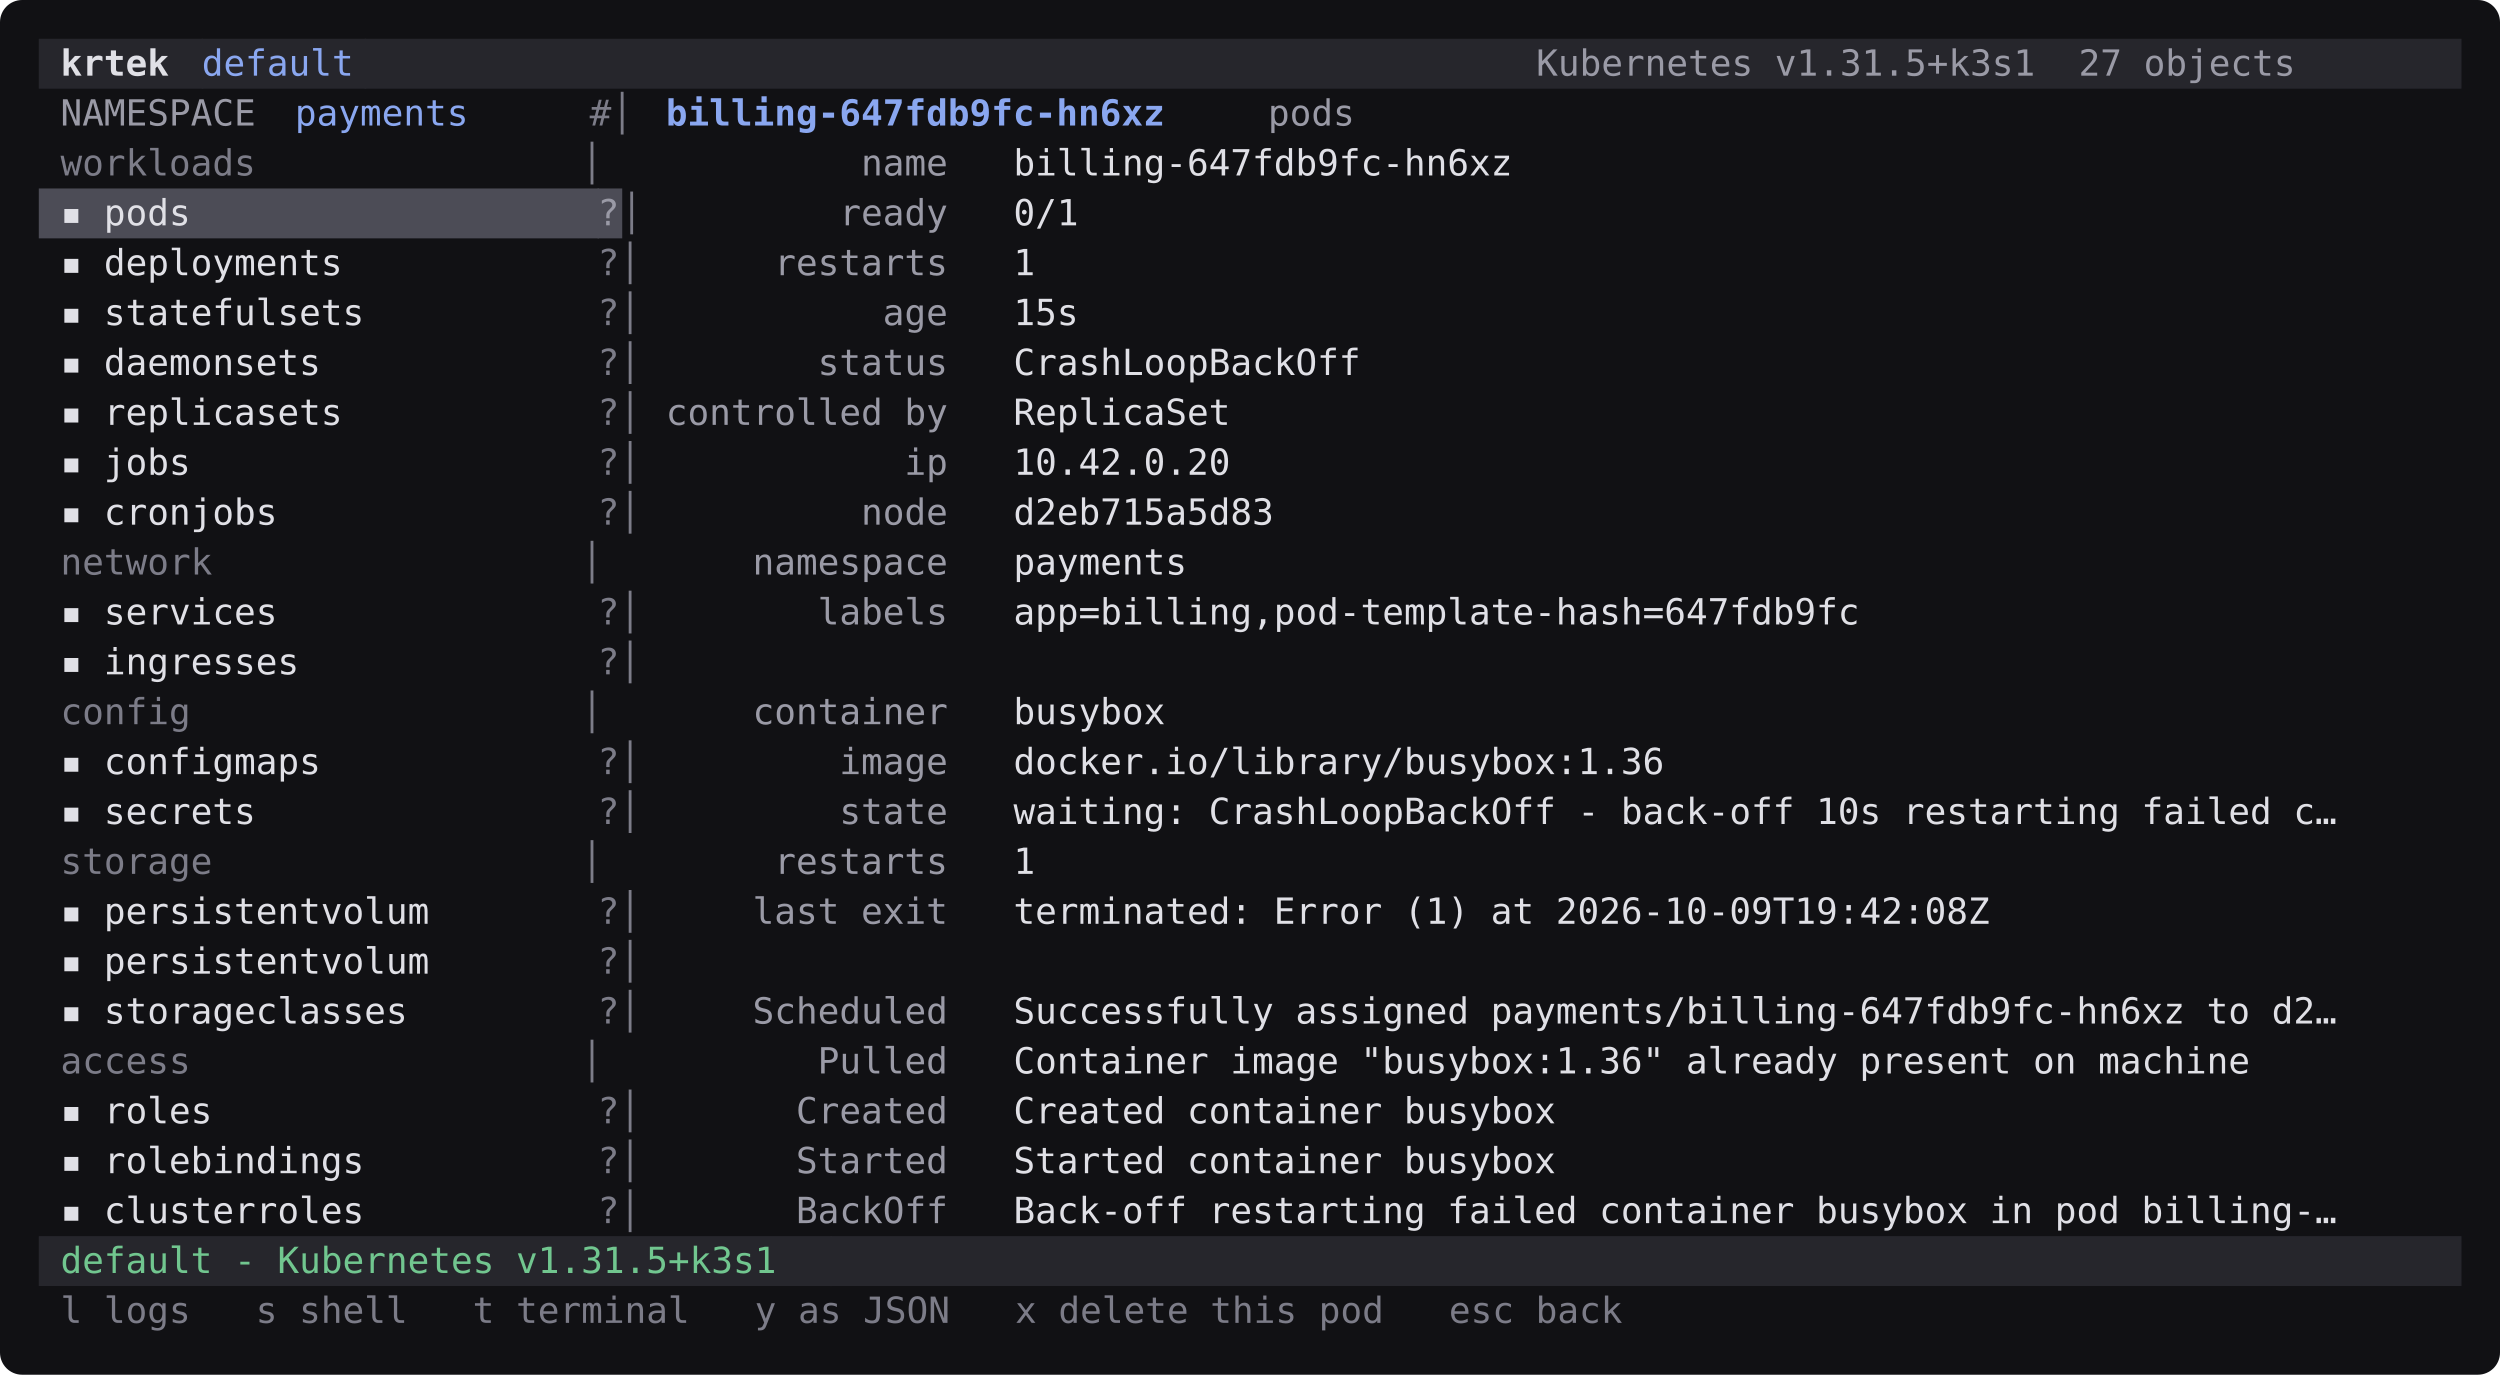
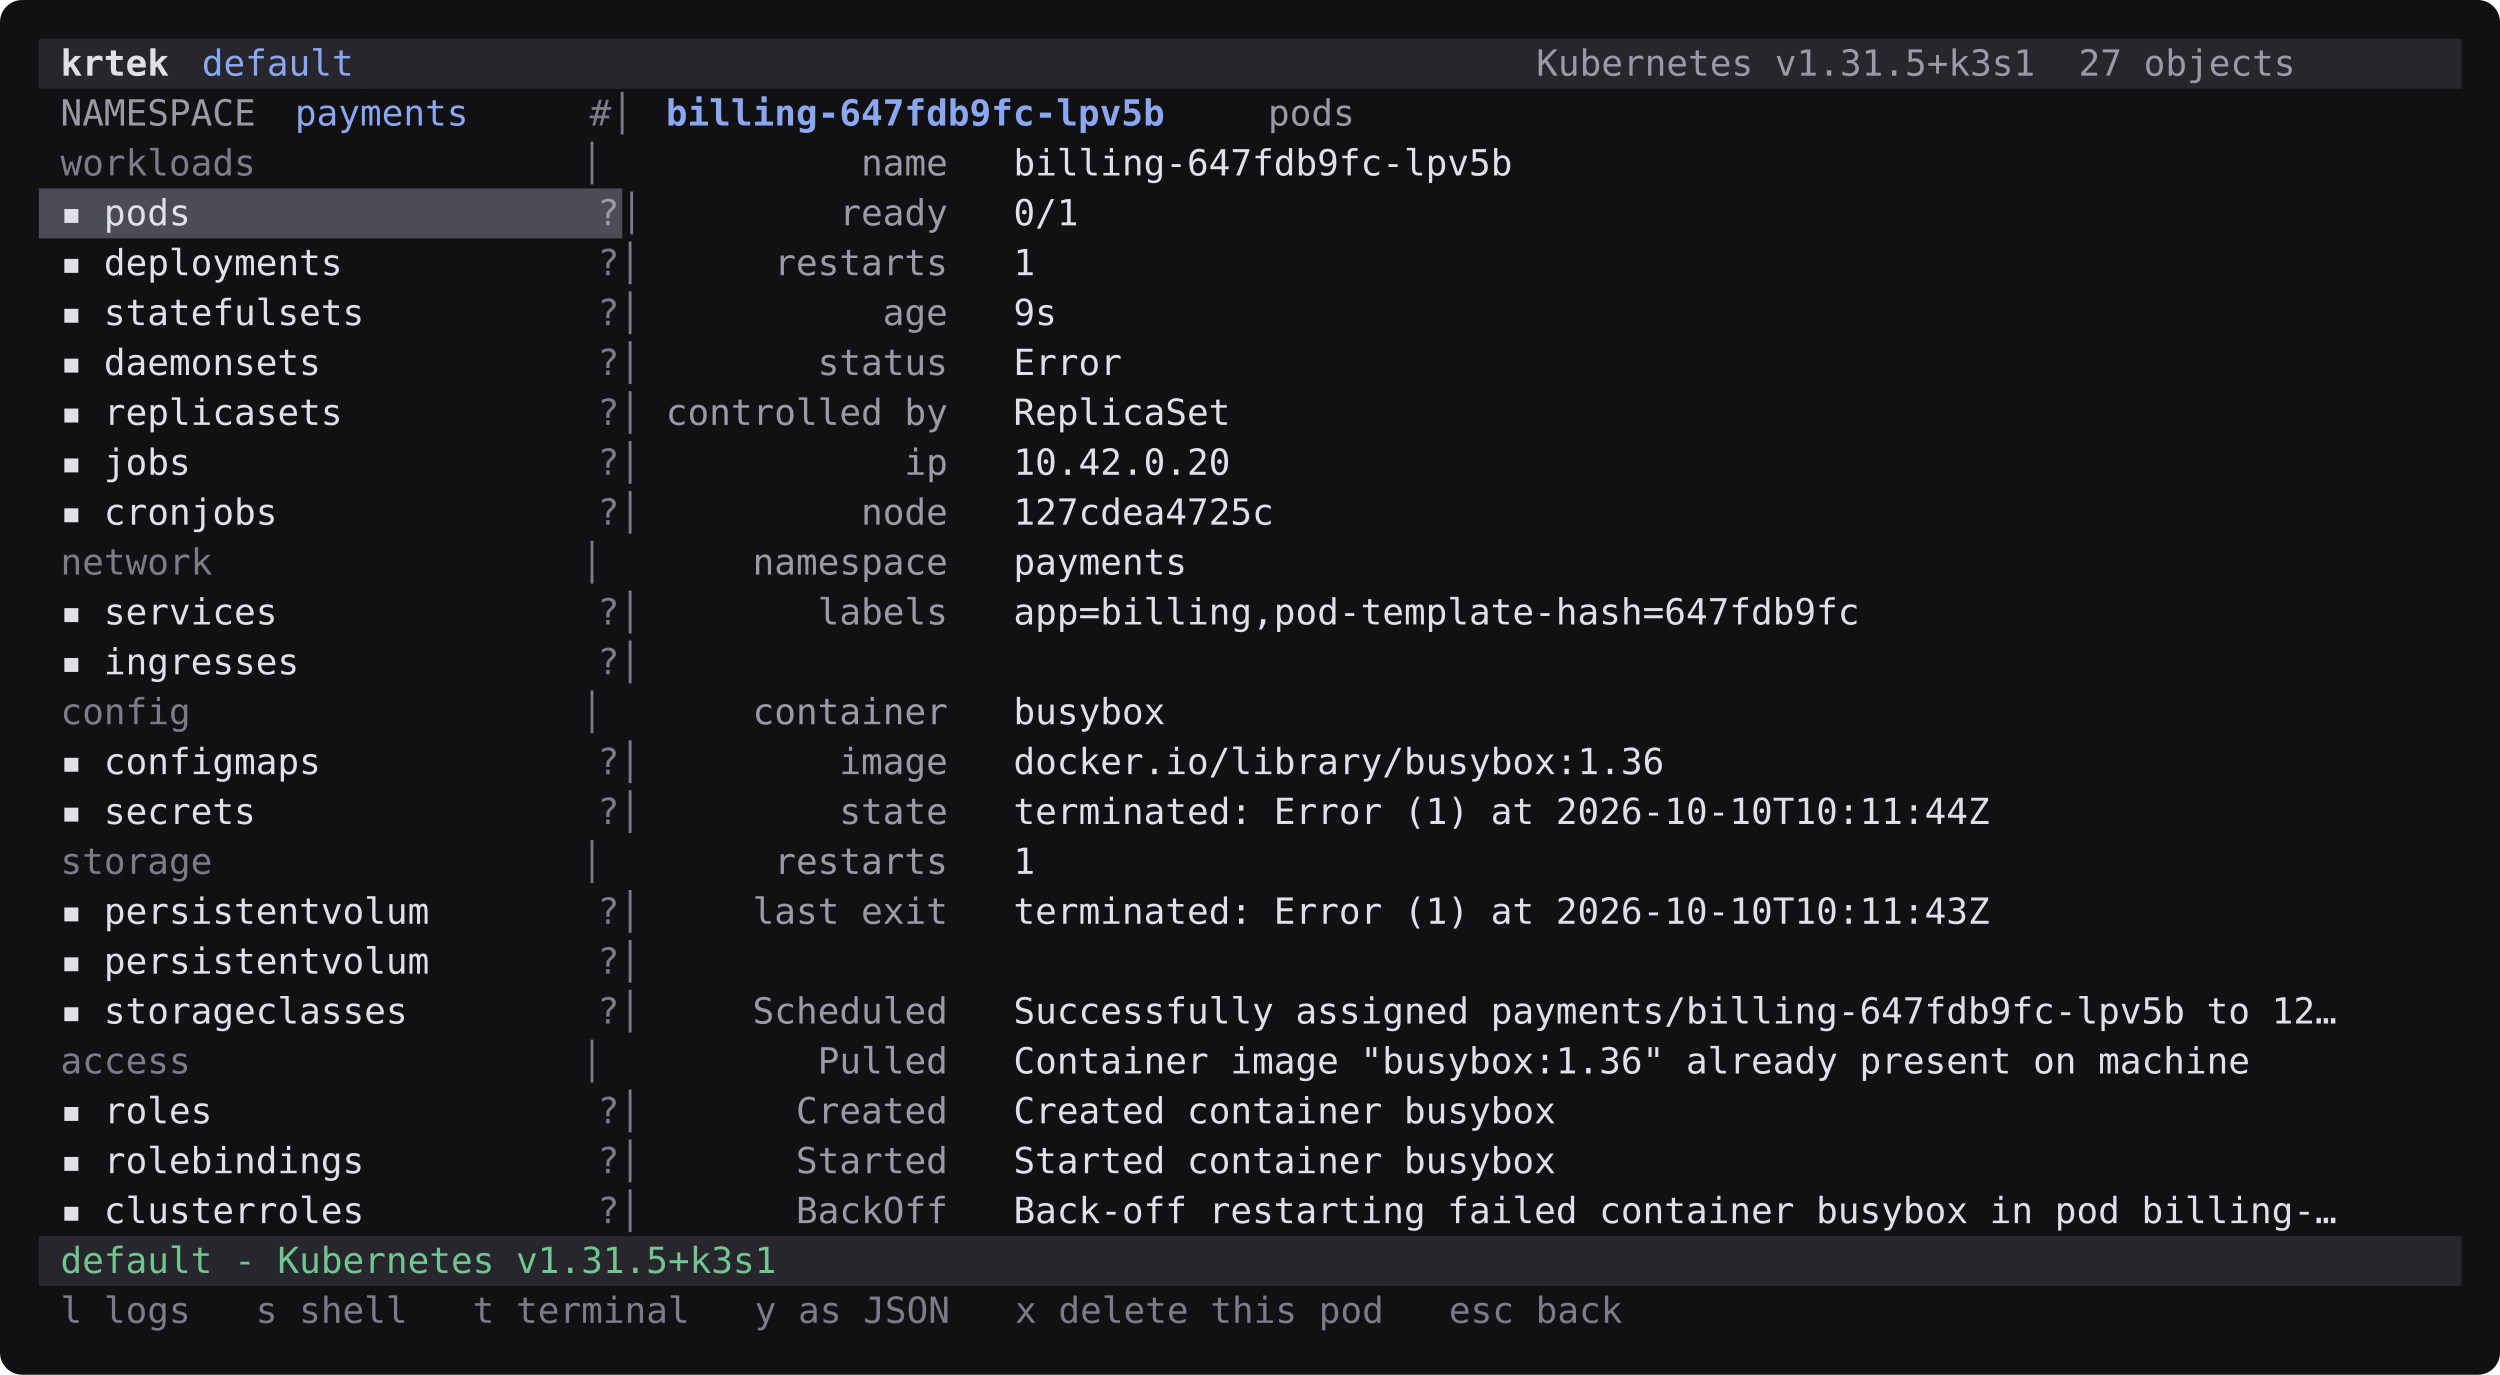
<svg xmlns="http://www.w3.org/2000/svg" width="902" height="496" viewBox="0 0 902 496" font-family="ui-monospace, SFMono-Regular, Menlo, Consolas, monospace" font-size="13.0">
  <rect width="100%" height="100%" rx="8" fill="#111114" />
  <rect x="14.0" y="14.0" width="59.3" height="18.0" fill="#26262c" />
  <rect x="72.8" y="14.0" width="59.3" height="18.0" fill="#26262c" />
  <rect x="131.6" y="14.0" width="756.5" height="18.0" fill="#26262c" />
  <rect x="14.0" y="68.0" width="202.1" height="18.0" fill="#4c4c56" />
  <rect x="215.6" y="68.0" width="8.9" height="18.0" fill="#4c4c56" />
  <rect x="14.0" y="446.0" width="286.1" height="18.0" fill="#26262c" />
  <rect x="299.6" y="446.0" width="588.5" height="18.0" fill="#26262c" />
  <text x="14.0" y="27.3" fill="#e0e0e6" font-weight="600" xml:space="preserve" textLength="58.8" lengthAdjust="spacing"> krtek </text>
  <text x="72.8" y="27.3" fill="#8aa7f0" xml:space="preserve" textLength="58.8" lengthAdjust="spacing">default</text>
  <text x="131.6" y="27.3" fill="#9a9aa6" xml:space="preserve" textLength="756.0" lengthAdjust="spacing">                                                      Kubernetes v1.31.5+k3s1  27 objects </text>
  <text x="14.0" y="45.3" fill="#9a9aa6" xml:space="preserve" textLength="92.4" lengthAdjust="spacing"> NAMESPACE </text>
  <text x="106.4" y="45.3" fill="#8aa7f0" xml:space="preserve" textLength="67.2" lengthAdjust="spacing">payments</text>
  <text x="173.6" y="45.3" fill="#7c7c88" xml:space="preserve" textLength="58.8" lengthAdjust="spacing">     #│</text>
-   <text x="232.4" y="45.3" fill="#8aa7f0" font-weight="600" xml:space="preserve" textLength="201.6" lengthAdjust="spacing"> billing-647fdb9fc-hn6xz</text>
+   <text x="232.4" y="45.3" fill="#8aa7f0" font-weight="600" xml:space="preserve" textLength="201.6" lengthAdjust="spacing"> billing-647fdb9fc-lpv5b</text>
  <text x="434.0" y="45.3" fill="#9a9aa6" xml:space="preserve" textLength="453.6" lengthAdjust="spacing">   pods                                               </text>
  <text x="14.0" y="63.3" fill="#7c7c88" xml:space="preserve" textLength="218.4" lengthAdjust="spacing"> workloads               │</text>
  <text x="232.4" y="63.3" fill="#9a9aa6" xml:space="preserve" textLength="117.6" lengthAdjust="spacing">          name</text>
-   <text x="350.0" y="63.3" fill="#e0e0e6" xml:space="preserve" textLength="210.0" lengthAdjust="spacing">  billing-647fdb9fc-hn6xz</text>
+   <text x="350.0" y="63.3" fill="#e0e0e6" xml:space="preserve" textLength="210.0" lengthAdjust="spacing">  billing-647fdb9fc-lpv5b</text>
  <text x="14.0" y="81.3" fill="#e0e0e6" xml:space="preserve" textLength="201.6" lengthAdjust="spacing"> ▪ pods                 </text>
  <text x="215.6" y="81.3" fill="#9a9aa6" xml:space="preserve" textLength="8.4" lengthAdjust="spacing">?</text>
  <text x="224.0" y="81.3" fill="#7c7c88" xml:space="preserve" textLength="8.4" lengthAdjust="spacing">│</text>
  <text x="232.4" y="81.3" fill="#9a9aa6" xml:space="preserve" textLength="117.6" lengthAdjust="spacing">         ready</text>
  <text x="350.0" y="81.3" fill="#e0e0e6" xml:space="preserve" textLength="537.6" lengthAdjust="spacing">  0/1                                                           </text>
  <text x="14.0" y="99.3" fill="#e0e0e6" xml:space="preserve" textLength="201.6" lengthAdjust="spacing"> ▪ deployments          </text>
  <text x="215.6" y="99.3" fill="#7c7c88" xml:space="preserve" textLength="16.8" lengthAdjust="spacing">?│</text>
  <text x="232.4" y="99.3" fill="#9a9aa6" xml:space="preserve" textLength="117.6" lengthAdjust="spacing">      restarts</text>
  <text x="350.0" y="99.3" fill="#e0e0e6" xml:space="preserve" textLength="537.6" lengthAdjust="spacing">  1                                                             </text>
  <text x="14.0" y="117.3" fill="#e0e0e6" xml:space="preserve" textLength="201.6" lengthAdjust="spacing"> ▪ statefulsets         </text>
  <text x="215.6" y="117.3" fill="#7c7c88" xml:space="preserve" textLength="16.8" lengthAdjust="spacing">?│</text>
  <text x="232.4" y="117.3" fill="#9a9aa6" xml:space="preserve" textLength="117.6" lengthAdjust="spacing">           age</text>
-   <text x="350.0" y="117.3" fill="#e0e0e6" xml:space="preserve" textLength="537.6" lengthAdjust="spacing">  15s                                                           </text>
+   <text x="350.0" y="117.3" fill="#e0e0e6" xml:space="preserve" textLength="537.6" lengthAdjust="spacing">  9s                                                            </text>
  <text x="14.0" y="135.3" fill="#e0e0e6" xml:space="preserve" textLength="201.6" lengthAdjust="spacing"> ▪ daemonsets           </text>
  <text x="215.6" y="135.3" fill="#7c7c88" xml:space="preserve" textLength="16.8" lengthAdjust="spacing">?│</text>
  <text x="232.4" y="135.3" fill="#9a9aa6" xml:space="preserve" textLength="117.6" lengthAdjust="spacing">        status</text>
-   <text x="350.0" y="135.3" fill="#e0e0e6" xml:space="preserve" textLength="537.6" lengthAdjust="spacing">  CrashLoopBackOff                                              </text>
+   <text x="350.0" y="135.3" fill="#e0e0e6" xml:space="preserve" textLength="537.6" lengthAdjust="spacing">  Error                                                         </text>
  <text x="14.0" y="153.3" fill="#e0e0e6" xml:space="preserve" textLength="201.6" lengthAdjust="spacing"> ▪ replicasets          </text>
  <text x="215.6" y="153.3" fill="#7c7c88" xml:space="preserve" textLength="16.8" lengthAdjust="spacing">?│</text>
  <text x="232.4" y="153.3" fill="#9a9aa6" xml:space="preserve" textLength="117.6" lengthAdjust="spacing"> controlled by</text>
  <text x="350.0" y="153.3" fill="#e0e0e6" xml:space="preserve" textLength="537.6" lengthAdjust="spacing">  ReplicaSet                                                    </text>
  <text x="14.0" y="171.3" fill="#e0e0e6" xml:space="preserve" textLength="201.6" lengthAdjust="spacing"> ▪ jobs                 </text>
  <text x="215.6" y="171.3" fill="#7c7c88" xml:space="preserve" textLength="16.8" lengthAdjust="spacing">?│</text>
  <text x="232.4" y="171.3" fill="#9a9aa6" xml:space="preserve" textLength="117.6" lengthAdjust="spacing">            ip</text>
  <text x="350.0" y="171.3" fill="#e0e0e6" xml:space="preserve" textLength="537.6" lengthAdjust="spacing">  10.42.0.20                                                    </text>
  <text x="14.0" y="189.3" fill="#e0e0e6" xml:space="preserve" textLength="201.6" lengthAdjust="spacing"> ▪ cronjobs             </text>
  <text x="215.6" y="189.3" fill="#7c7c88" xml:space="preserve" textLength="16.8" lengthAdjust="spacing">?│</text>
  <text x="232.4" y="189.3" fill="#9a9aa6" xml:space="preserve" textLength="117.6" lengthAdjust="spacing">          node</text>
-   <text x="350.0" y="189.3" fill="#e0e0e6" xml:space="preserve" textLength="537.6" lengthAdjust="spacing">  d2eb715a5d83                                                  </text>
+   <text x="350.0" y="189.3" fill="#e0e0e6" xml:space="preserve" textLength="537.6" lengthAdjust="spacing">  127cdea4725c                                                  </text>
  <text x="14.0" y="207.3" fill="#7c7c88" xml:space="preserve" textLength="218.4" lengthAdjust="spacing"> network                 │</text>
  <text x="232.4" y="207.3" fill="#9a9aa6" xml:space="preserve" textLength="117.6" lengthAdjust="spacing">     namespace</text>
  <text x="350.0" y="207.3" fill="#e0e0e6" xml:space="preserve" textLength="537.6" lengthAdjust="spacing">  payments                                                      </text>
  <text x="14.0" y="225.3" fill="#e0e0e6" xml:space="preserve" textLength="201.6" lengthAdjust="spacing"> ▪ services             </text>
  <text x="215.6" y="225.3" fill="#7c7c88" xml:space="preserve" textLength="16.8" lengthAdjust="spacing">?│</text>
  <text x="232.4" y="225.3" fill="#9a9aa6" xml:space="preserve" textLength="117.6" lengthAdjust="spacing">        labels</text>
  <text x="350.0" y="225.3" fill="#e0e0e6" xml:space="preserve" textLength="537.6" lengthAdjust="spacing">  app=billing,pod-template-hash=647fdb9fc                       </text>
  <text x="14.0" y="243.3" fill="#e0e0e6" xml:space="preserve" textLength="201.6" lengthAdjust="spacing"> ▪ ingresses            </text>
  <text x="215.6" y="243.3" fill="#7c7c88" xml:space="preserve" textLength="16.8" lengthAdjust="spacing">?│</text>
  <text x="14.0" y="261.3" fill="#7c7c88" xml:space="preserve" textLength="218.4" lengthAdjust="spacing"> config                  │</text>
  <text x="232.4" y="261.3" fill="#9a9aa6" xml:space="preserve" textLength="117.6" lengthAdjust="spacing">     container</text>
  <text x="350.0" y="261.3" fill="#e0e0e6" xml:space="preserve" textLength="537.6" lengthAdjust="spacing">  busybox                                                       </text>
  <text x="14.0" y="279.3" fill="#e0e0e6" xml:space="preserve" textLength="201.6" lengthAdjust="spacing"> ▪ configmaps           </text>
  <text x="215.6" y="279.3" fill="#7c7c88" xml:space="preserve" textLength="16.8" lengthAdjust="spacing">?│</text>
  <text x="232.4" y="279.3" fill="#9a9aa6" xml:space="preserve" textLength="117.6" lengthAdjust="spacing">         image</text>
  <text x="350.0" y="279.3" fill="#e0e0e6" xml:space="preserve" textLength="537.6" lengthAdjust="spacing">  docker.io/library/busybox:1.36                                </text>
  <text x="14.0" y="297.3" fill="#e0e0e6" xml:space="preserve" textLength="201.6" lengthAdjust="spacing"> ▪ secrets              </text>
  <text x="215.6" y="297.3" fill="#7c7c88" xml:space="preserve" textLength="16.8" lengthAdjust="spacing">?│</text>
  <text x="232.4" y="297.3" fill="#9a9aa6" xml:space="preserve" textLength="117.6" lengthAdjust="spacing">         state</text>
-   <text x="350.0" y="297.3" fill="#e0e0e6" xml:space="preserve" textLength="537.6" lengthAdjust="spacing">  waiting: CrashLoopBackOff - back-off 10s restarting failed c… </text>
+   <text x="350.0" y="297.3" fill="#e0e0e6" xml:space="preserve" textLength="537.6" lengthAdjust="spacing">  terminated: Error (1) at 2026-10-10T10:11:44Z                 </text>
  <text x="14.0" y="315.3" fill="#7c7c88" xml:space="preserve" textLength="218.4" lengthAdjust="spacing"> storage                 │</text>
  <text x="232.4" y="315.3" fill="#9a9aa6" xml:space="preserve" textLength="117.6" lengthAdjust="spacing">      restarts</text>
  <text x="350.0" y="315.3" fill="#e0e0e6" xml:space="preserve" textLength="537.6" lengthAdjust="spacing">  1                                                             </text>
  <text x="14.0" y="333.3" fill="#e0e0e6" xml:space="preserve" textLength="201.6" lengthAdjust="spacing"> ▪ persistentvolum      </text>
  <text x="215.6" y="333.3" fill="#7c7c88" xml:space="preserve" textLength="16.8" lengthAdjust="spacing">?│</text>
  <text x="232.4" y="333.3" fill="#9a9aa6" xml:space="preserve" textLength="117.6" lengthAdjust="spacing">     last exit</text>
-   <text x="350.0" y="333.3" fill="#e0e0e6" xml:space="preserve" textLength="537.6" lengthAdjust="spacing">  terminated: Error (1) at 2026-10-09T19:42:08Z                 </text>
+   <text x="350.0" y="333.3" fill="#e0e0e6" xml:space="preserve" textLength="537.6" lengthAdjust="spacing">  terminated: Error (1) at 2026-10-10T10:11:43Z                 </text>
  <text x="14.0" y="351.3" fill="#e0e0e6" xml:space="preserve" textLength="201.6" lengthAdjust="spacing"> ▪ persistentvolum      </text>
  <text x="215.6" y="351.3" fill="#7c7c88" xml:space="preserve" textLength="16.8" lengthAdjust="spacing">?│</text>
  <text x="14.0" y="369.3" fill="#e0e0e6" xml:space="preserve" textLength="201.6" lengthAdjust="spacing"> ▪ storageclasses       </text>
  <text x="215.6" y="369.3" fill="#7c7c88" xml:space="preserve" textLength="16.8" lengthAdjust="spacing">?│</text>
  <text x="232.4" y="369.3" fill="#9a9aa6" xml:space="preserve" textLength="117.6" lengthAdjust="spacing">     Scheduled</text>
-   <text x="350.0" y="369.3" fill="#e0e0e6" xml:space="preserve" textLength="537.6" lengthAdjust="spacing">  Successfully assigned payments/billing-647fdb9fc-hn6xz to d2… </text>
+   <text x="350.0" y="369.3" fill="#e0e0e6" xml:space="preserve" textLength="537.6" lengthAdjust="spacing">  Successfully assigned payments/billing-647fdb9fc-lpv5b to 12… </text>
  <text x="14.0" y="387.3" fill="#7c7c88" xml:space="preserve" textLength="218.4" lengthAdjust="spacing"> access                  │</text>
  <text x="232.4" y="387.3" fill="#9a9aa6" xml:space="preserve" textLength="117.6" lengthAdjust="spacing">        Pulled</text>
  <text x="350.0" y="387.3" fill="#e0e0e6" xml:space="preserve" textLength="537.6" lengthAdjust="spacing">  Container image "busybox:1.36" already present on machine     </text>
  <text x="14.0" y="405.3" fill="#e0e0e6" xml:space="preserve" textLength="201.6" lengthAdjust="spacing"> ▪ roles                </text>
  <text x="215.6" y="405.3" fill="#7c7c88" xml:space="preserve" textLength="16.8" lengthAdjust="spacing">?│</text>
  <text x="232.4" y="405.3" fill="#9a9aa6" xml:space="preserve" textLength="117.6" lengthAdjust="spacing">       Created</text>
  <text x="350.0" y="405.3" fill="#e0e0e6" xml:space="preserve" textLength="537.6" lengthAdjust="spacing">  Created container busybox                                     </text>
  <text x="14.0" y="423.3" fill="#e0e0e6" xml:space="preserve" textLength="201.6" lengthAdjust="spacing"> ▪ rolebindings         </text>
  <text x="215.6" y="423.3" fill="#7c7c88" xml:space="preserve" textLength="16.8" lengthAdjust="spacing">?│</text>
  <text x="232.4" y="423.3" fill="#9a9aa6" xml:space="preserve" textLength="117.6" lengthAdjust="spacing">       Started</text>
  <text x="350.0" y="423.3" fill="#e0e0e6" xml:space="preserve" textLength="537.6" lengthAdjust="spacing">  Started container busybox                                     </text>
  <text x="14.0" y="441.3" fill="#e0e0e6" xml:space="preserve" textLength="201.6" lengthAdjust="spacing"> ▪ clusterroles         </text>
  <text x="215.6" y="441.3" fill="#7c7c88" xml:space="preserve" textLength="16.8" lengthAdjust="spacing">?│</text>
  <text x="232.4" y="441.3" fill="#9a9aa6" xml:space="preserve" textLength="117.6" lengthAdjust="spacing">       BackOff</text>
  <text x="350.0" y="441.3" fill="#e0e0e6" xml:space="preserve" textLength="537.6" lengthAdjust="spacing">  Back-off restarting failed container busybox in pod billing-… </text>
  <text x="14.0" y="459.3" fill="#71c68f" xml:space="preserve" textLength="285.6" lengthAdjust="spacing"> default - Kubernetes v1.31.5+k3s1</text>
  <text x="14.0" y="477.3" fill="#7c7c88" xml:space="preserve" textLength="873.6" lengthAdjust="spacing"> l logs   s shell   t terminal   y as JSON   x delete this pod   esc back                               </text>
</svg>
